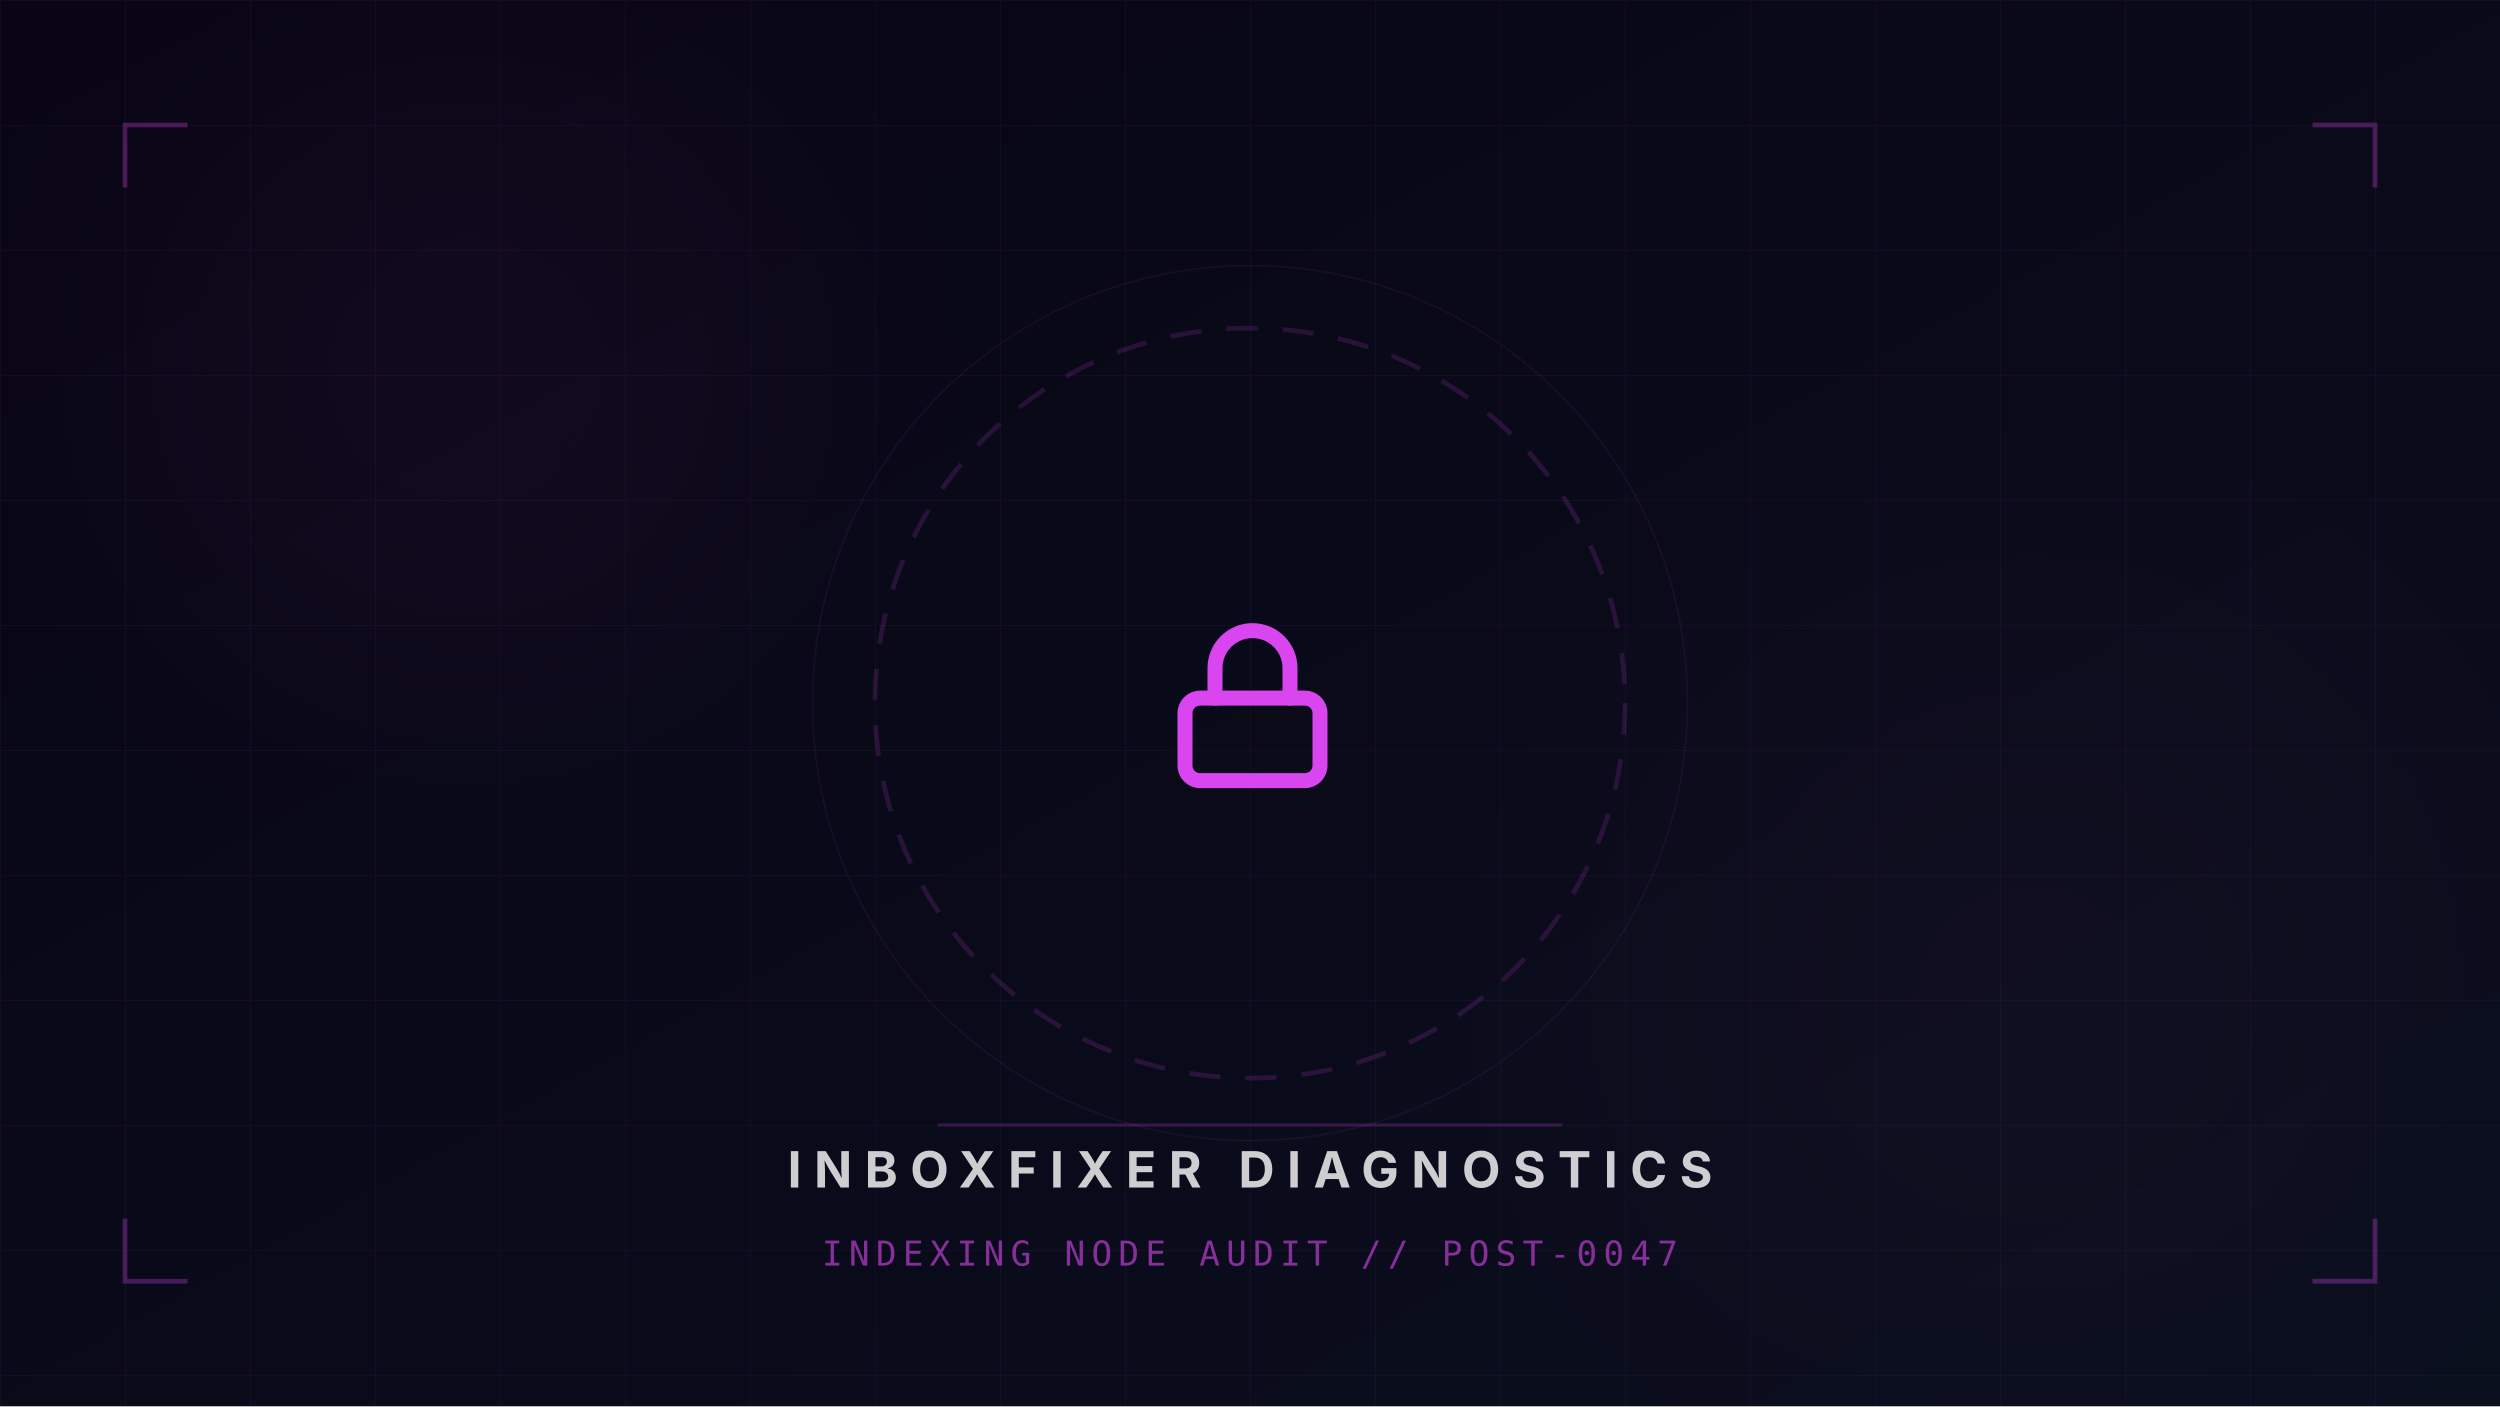
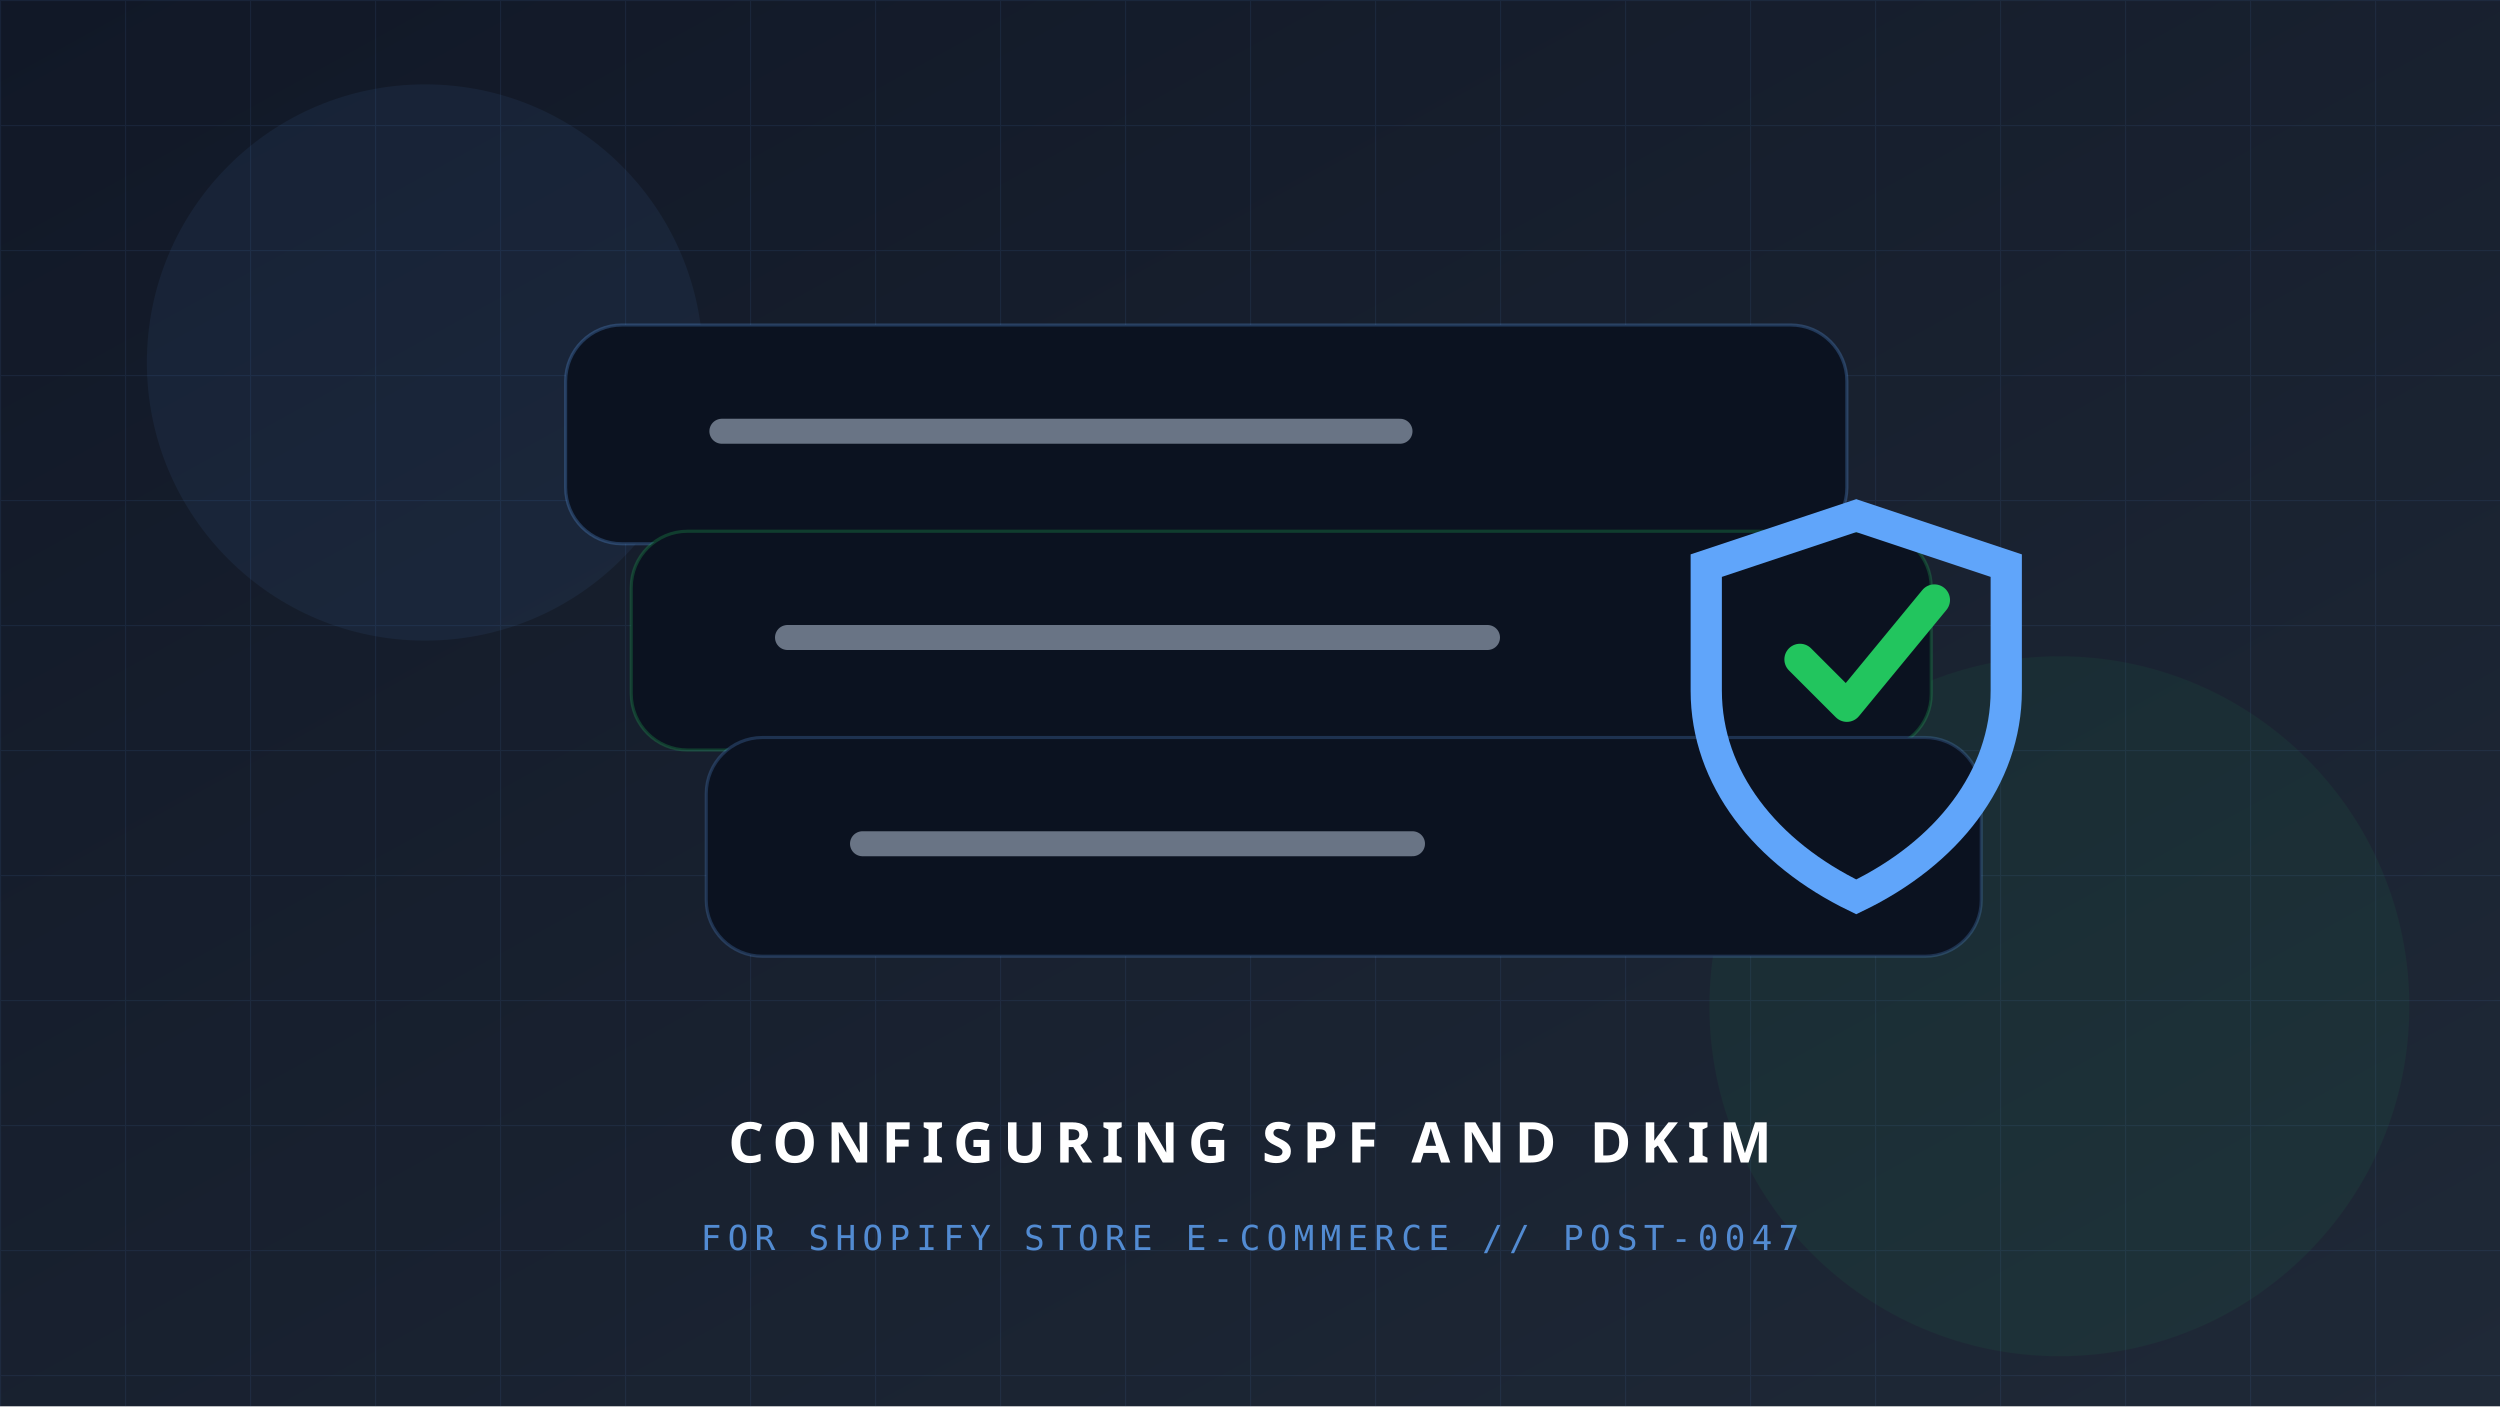
<svg xmlns="http://www.w3.org/2000/svg" viewBox="0 0 800 450" width="100%" height="100%">
  <defs>
    <linearGradient id="grad-47" x1="0%" y1="0%" x2="100%" y2="100%">
-       <stop offset="0%" stop-color="#090514" />
-       <stop offset="100%" stop-color="#0a0f1e" />
+       <stop offset="0%" stop-color="#111827" />
+       <stop offset="100%" stop-color="#1f2937" />
    </linearGradient>
    <pattern id="grid-47" width="40" height="40" patternUnits="userSpaceOnUse">
-       <path d="M 40 0 L 0 0 0 40" fill="none" stroke="#d946ef" stroke-width="0.5" opacity="0.07" />
+       <path d="M40 0L0 0 0 40" fill="none" stroke="#60a5fa" stroke-width="0.7" opacity="0.08" />
    </pattern>
  </defs>
  <rect width="800" height="450" fill="url(#grad-47)" />
  <rect width="800" height="450" fill="url(#grid-47)" />
-   <circle cx="150" cy="120" r="100" fill="#d946ef" opacity="0.04" filter="blur(40px)" />
-   <circle cx="650" cy="320" r="120" fill="#d946ef" opacity="0.03" filter="blur(50px)" />
-   <circle cx="400" cy="225" r="120" fill="none" stroke="#d946ef" stroke-width="1.5" stroke-dasharray="10, 8" opacity="0.15" />
-   <circle cx="400" cy="225" r="140" fill="none" stroke="#d946ef" stroke-width="0.5" opacity="0.08" />
-   <path d="M 40 60 L 40 40 L 60 40" fill="none" stroke="#d946ef" stroke-width="1.5" opacity="0.3" />
-   <path d="M 760 60 L 760 40 L 740 40" fill="none" stroke="#d946ef" stroke-width="1.5" opacity="0.3" />
-   <path d="M 40 390 L 40 410 L 60 410" fill="none" stroke="#d946ef" stroke-width="1.5" opacity="0.3" />
-   <path d="M 760 390 L 760 410 L 740 410" fill="none" stroke="#d946ef" stroke-width="1.5" opacity="0.3" />
-   <g transform="translate(372, 197) scale(2.4)">
-     <rect x="3" y="11" width="18" height="11" rx="2" ry="2" fill="none" stroke="#d946ef" stroke-width="2" stroke-linecap="round" stroke-linejoin="round" />
-     <path d="M7 11V7a5 5 0 0 1 10 0v4" fill="none" stroke="#d946ef" stroke-width="2" stroke-linecap="round" stroke-linejoin="round" />
+   <circle cx="136" cy="116" r="89" fill="#60a5fa" opacity="0.07" />
+   <circle cx="659" cy="322" r="112" fill="#22c55e" opacity="0.06" />
+   <rect x="181" y="104" width="410" height="70" rx="18" fill="#0b1220" stroke="#60a5fa" stroke-opacity="0.26" />
+   <rect x="202" y="170" width="416" height="70" rx="18" fill="#0b1220" stroke="#22c55e" stroke-opacity="0.24" />
+   <rect x="226" y="236" width="408" height="70" rx="18" fill="#0b1220" stroke="#60a5fa" stroke-opacity="0.22" />
+   <path d="M231 138h217M252 204h224M276 270h176" stroke="#dbeafe" stroke-width="8" stroke-linecap="round" opacity="0.45" />
+   <g transform="translate(594 205)">
+     <path d="M0 -40l48 16v40c0 28-19 52-48 66-29-14-48-38-48-66v-40z" fill="none" stroke="#60a5fa" stroke-width="10" />
+     <path d="M-18 6l15 15 28-34" fill="none" stroke="#22c55e" stroke-width="10" stroke-linecap="round" stroke-linejoin="round" />
  </g>
-   <text x="400" y="380" font-family="'Syne', 'Inter', sans-serif" font-size="16" font-weight="bold" fill="#ffffff" opacity="0.8" text-anchor="middle" letter-spacing="4">
-     INBOXFIXER DIAGNOSTICS
-   </text>
-   <text x="400" y="405" font-family="'IBM Plex Mono', monospace" font-size="11" fill="#d946ef" opacity="0.6" text-anchor="middle" letter-spacing="2">
-     INDEXING NODE AUDIT // POST-0047
-   </text>
-   <line x1="300" y1="360" x2="500" y2="360" stroke="#d946ef" stroke-width="1" opacity="0.2" />
+   <text x="400" y="372" font-family="'Syne', sans-serif" font-size="18" font-weight="700" fill="#ffffff" text-anchor="middle" letter-spacing="3">CONFIGURING SPF AND DKIM</text>
+   <text x="400" y="400" font-family="'IBM Plex Mono', monospace" font-size="11" fill="#60a5fa" opacity="0.8" text-anchor="middle" letter-spacing="2">FOR SHOPIFY STORE E-COMMERCE // POST-0047</text>
</svg>
